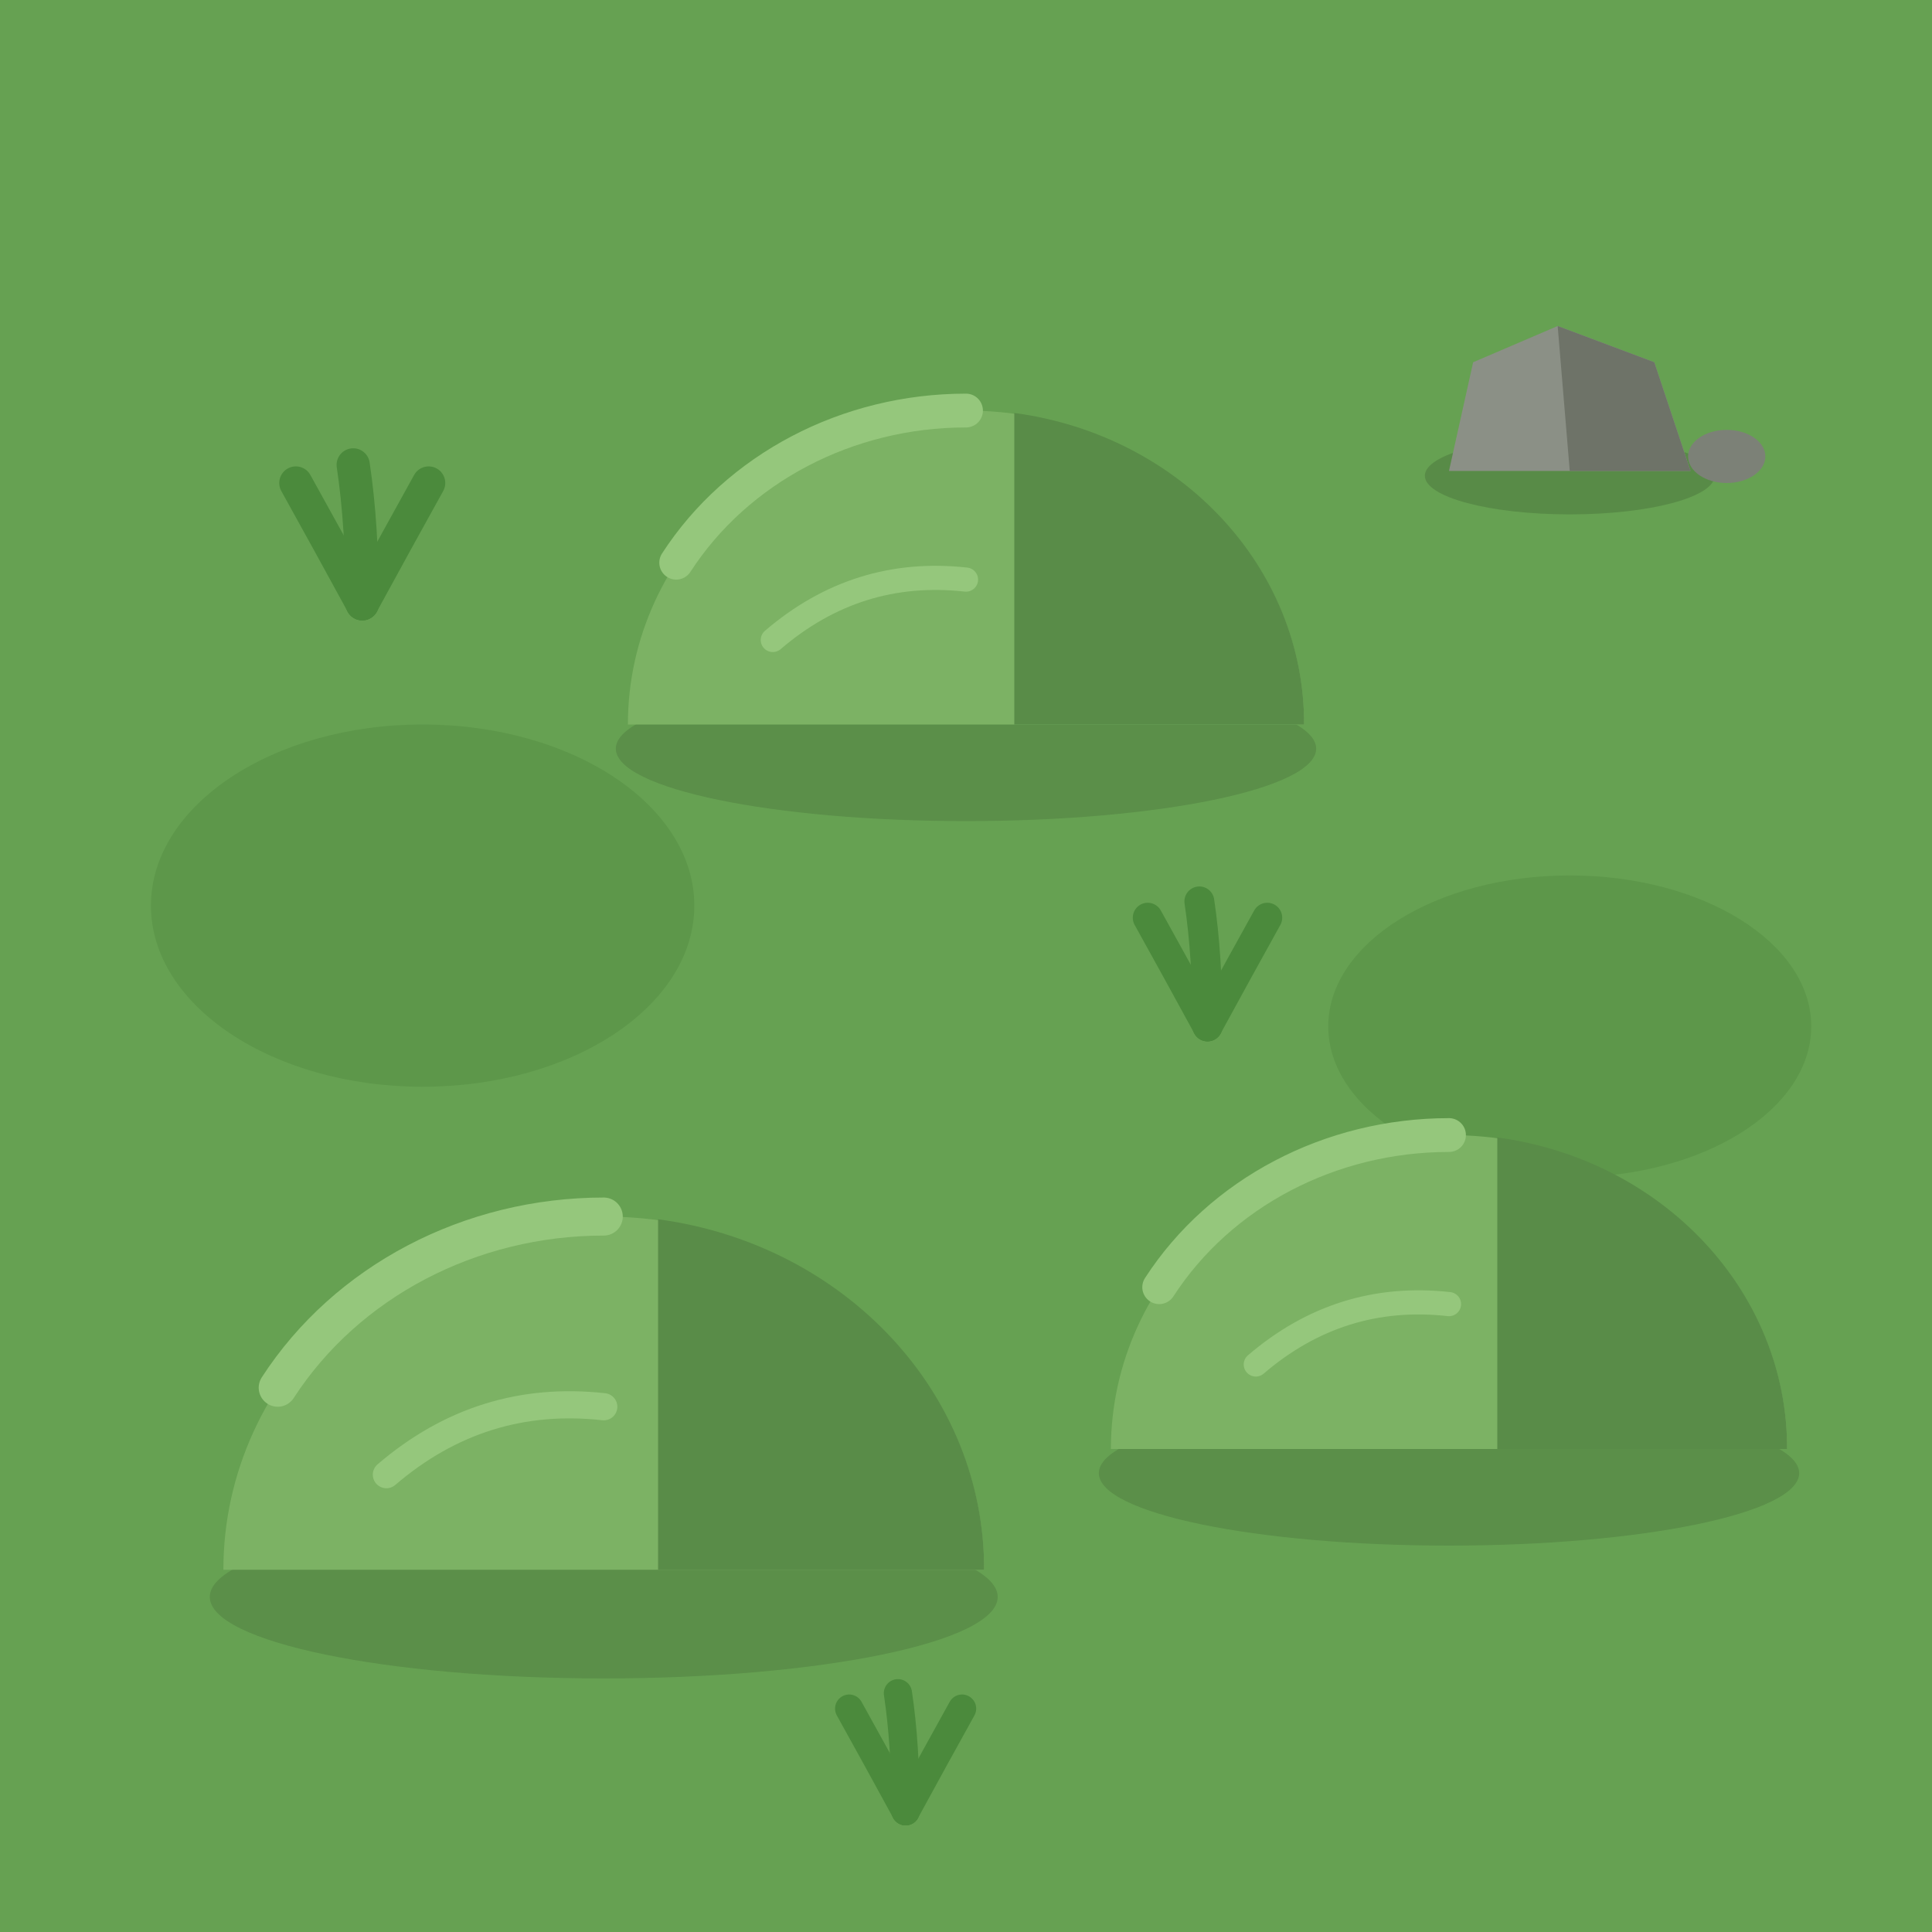
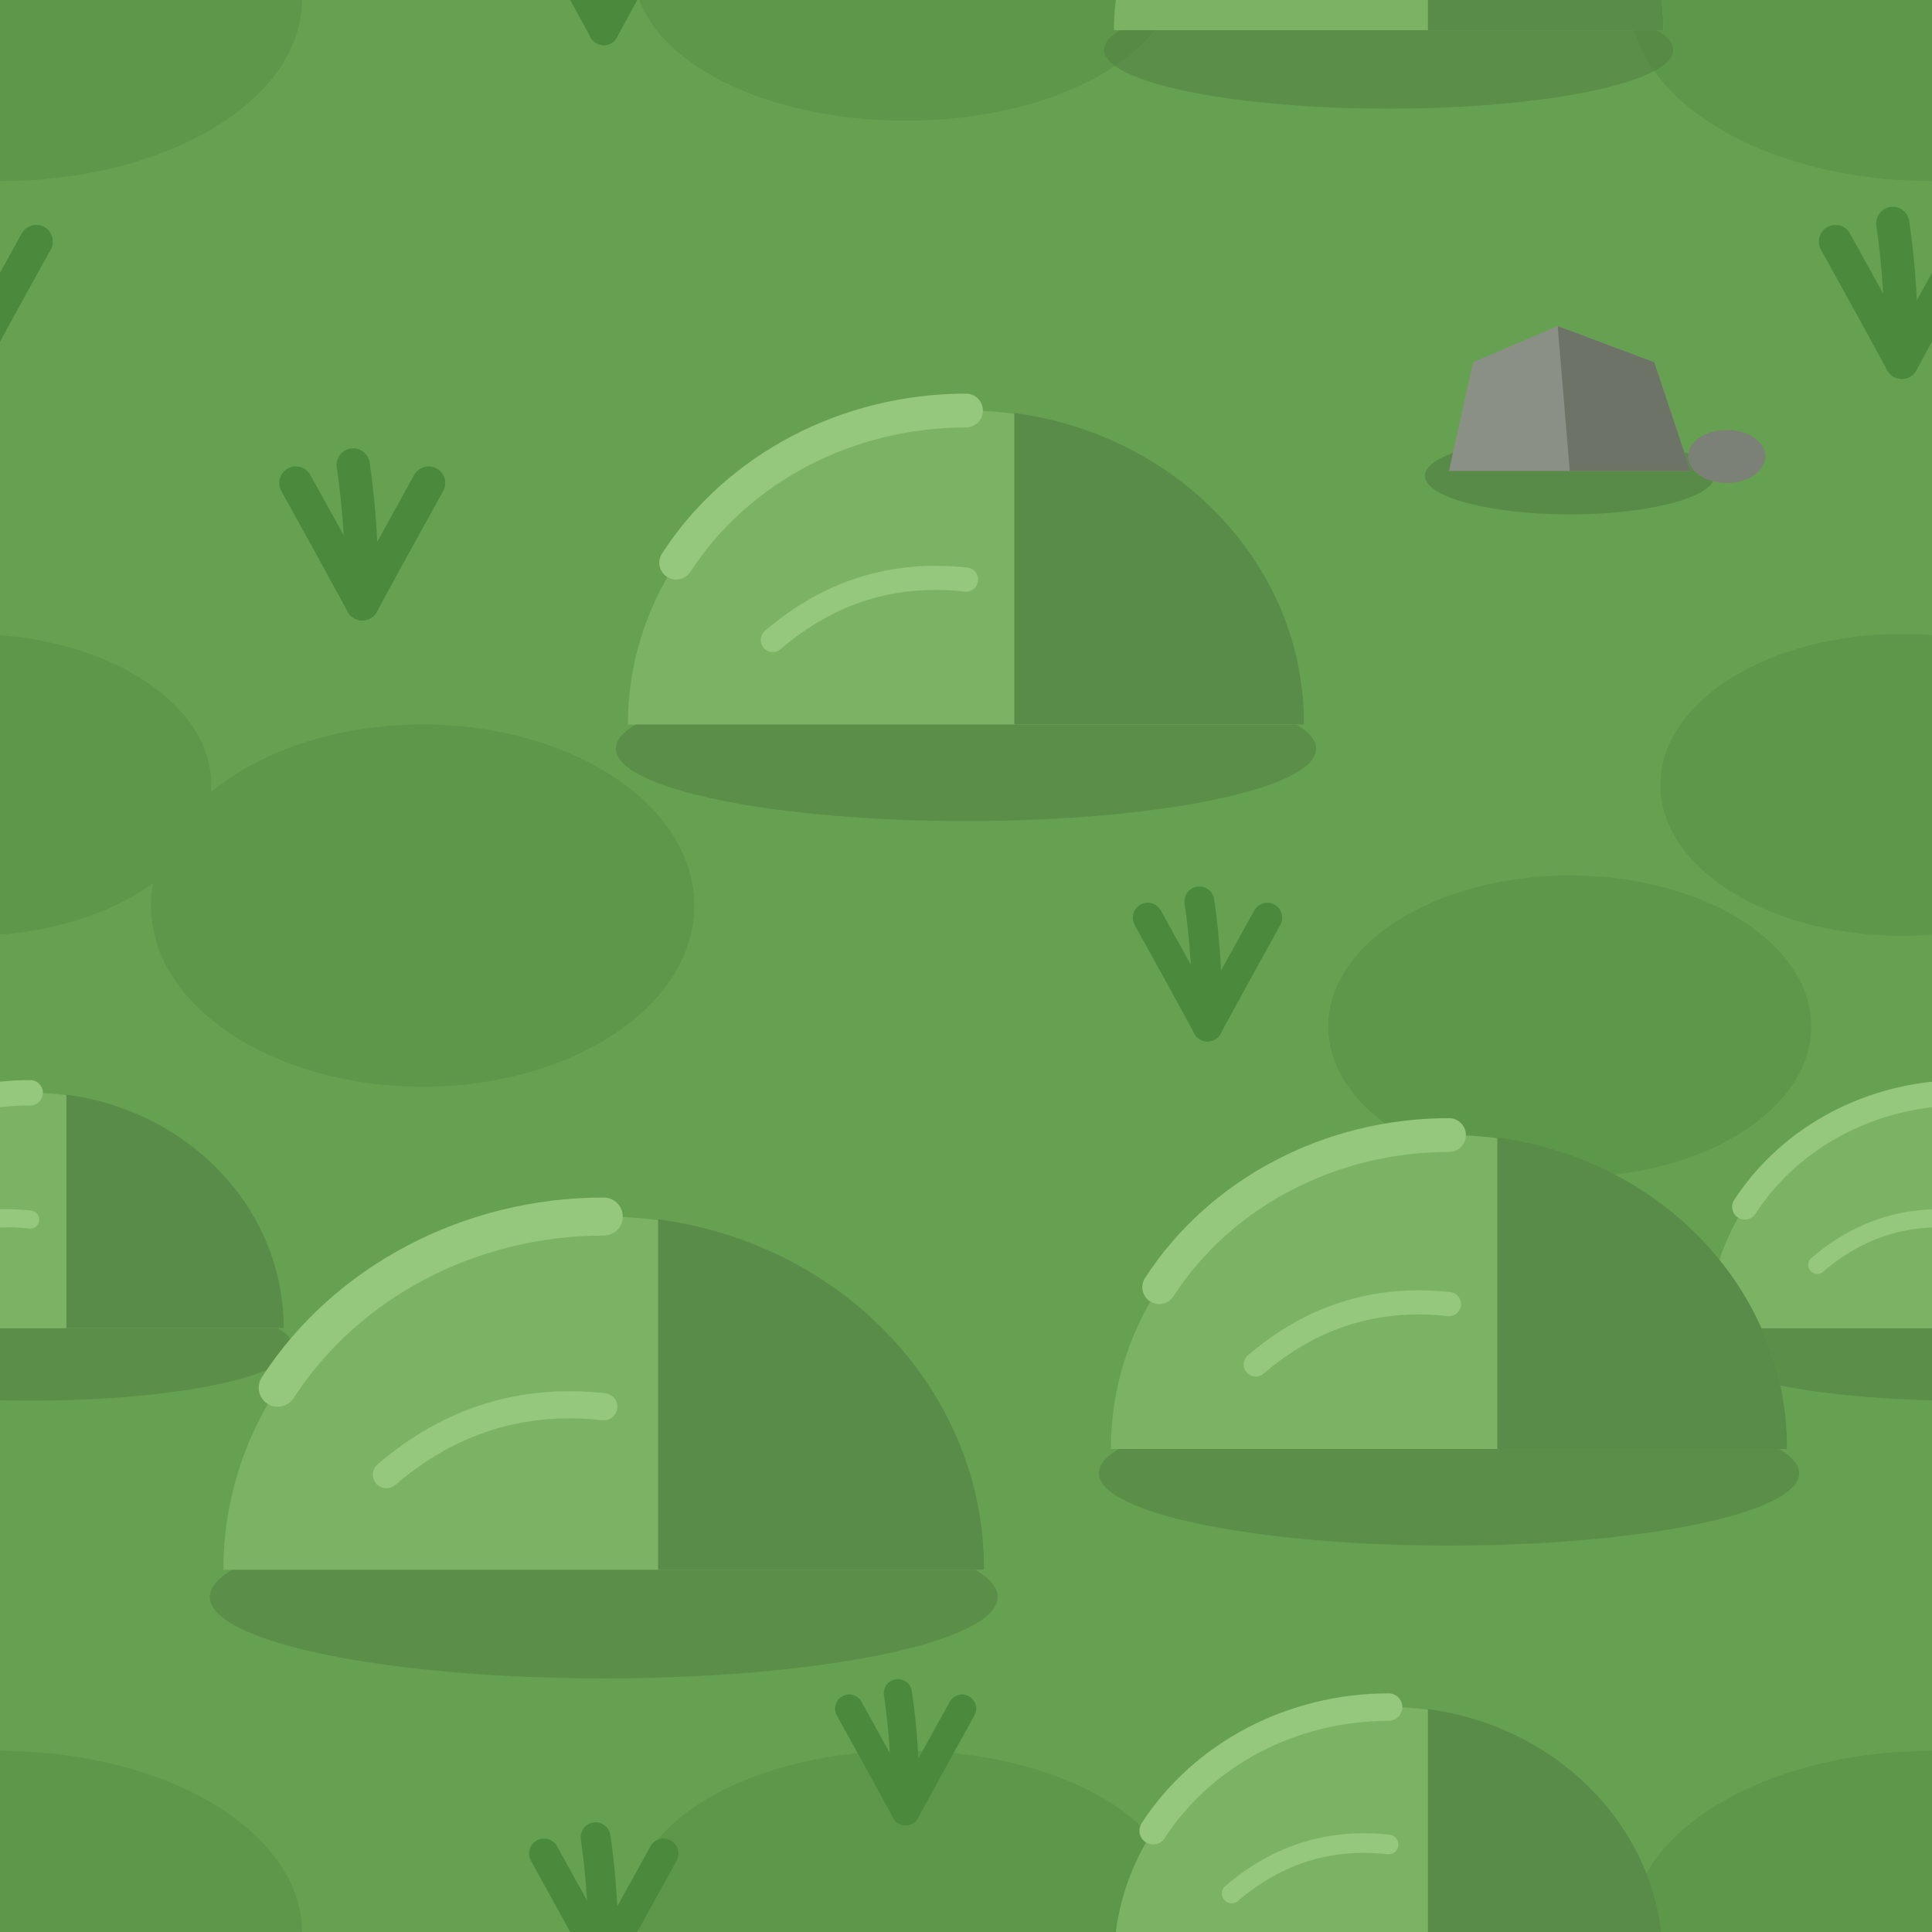
<svg xmlns="http://www.w3.org/2000/svg" viewBox="0 0 64 64">
  <defs>
    <g id="hl">
      <ellipse cx="0" cy="1" rx="14.5" ry="3" fill="#4f7d3f" opacity="0.5" />
      <path d="M-14 0 A14 13 0 0 1 14 0 Z" fill="#7cb264" />
      <path d="M2 -12.9 A14 13 0 0 1 14 0 L2 0 Z" fill="#598c48" />
      <path d="M-12 -6.7 A14 13 0 0 1 0 -13" stroke="#95c77c" stroke-width="1.4" fill="none" stroke-linecap="round" />
      <path d="M-8 -3.5 Q-4.5 -6.5 0 -6" stroke="#95c77c" stroke-width="1" fill="none" stroke-linecap="round" />
    </g>
    <g id="t" fill="none" stroke-linecap="round" stroke="#4b8a3c" stroke-width="1.1">
      <path d="M0 0 Q-1.2 -2.2 -2.2 -4" />
      <path d="M0 0 Q0 -2.6 -0.3 -4.6" />
      <path d="M0 0 Q1.2 -2.2 2.2 -4" />
    </g>
    <g id="bd">
      <ellipse cx="0" cy="2.2" rx="6" ry="1.6" fill="#4f7d3f" opacity="0.6" />
      <path d="M-5 2 L-4 -2.5 L-0.5 -4 L3.5 -2.5 L5 2 Z" fill="#8b9086" />
      <path d="M-0.5 -4 L3.5 -2.5 L5 2 L0 2 Z" fill="#6e7368" />
      <ellipse cx="6.5" cy="1.4" rx="1.6" ry="1.1" fill="#7c8177" />
    </g>
  </defs>
  <rect width="64" height="64" fill="#66a152" />
  <g fill="#5d974a">
    <ellipse cx="14" cy="30" rx="9" ry="6" />
    <ellipse cx="52" cy="34" rx="8" ry="5" />
  </g>
+   <g>
+     <ellipse cx="0" cy="0" rx="10" ry="6" fill="#5d974a" />
+     <ellipse cx="64" cy="0" rx="10" ry="6" fill="#5d974a" />
+     <ellipse cx="0" cy="64" rx="10" ry="6" fill="#5d974a" />
+     <ellipse cx="64" cy="64" rx="10" ry="6" fill="#5d974a" />
+     <ellipse cx="-1" cy="26" rx="8" ry="5" fill="#5d974a" />
+     <ellipse cx="63" cy="26" rx="8" ry="5" fill="#5d974a" />
+     <ellipse cx="30" cy="-1" rx="9" ry="5" fill="#5d974a" />
+     <ellipse cx="30" cy="63" rx="9" ry="5" fill="#5d974a" />
+     <use href="#hl" transform="translate(1 44) scale(0.6)" />
+     <use href="#hl" transform="translate(65 44) scale(0.6)" />
+     <use href="#hl" transform="translate(46 1) scale(0.65)" />
+     <use href="#hl" transform="translate(46 65) scale(0.65)" />
+     <use href="#t" transform="translate(20 1) scale(0.9)" />
+     <use href="#t" transform="translate(20 65) scale(0.9)" />
+     <use href="#t" transform="translate(-1 12)" />
+     <use href="#t" transform="translate(63 12)" />
+   </g>
  <use href="#bd" transform="translate(52 14) scale(0.8)" />
  <use href="#t" transform="translate(12 20)" />
  <use href="#hl" transform="translate(32 24) scale(0.8)" />
  <use href="#t" transform="translate(40 34) scale(0.9)" />
  <use href="#hl" transform="translate(48 48) scale(0.8)" />
  <use href="#hl" transform="translate(20 52) scale(0.9)" />
  <use href="#t" transform="translate(30 60) scale(0.85)" />
</svg>
